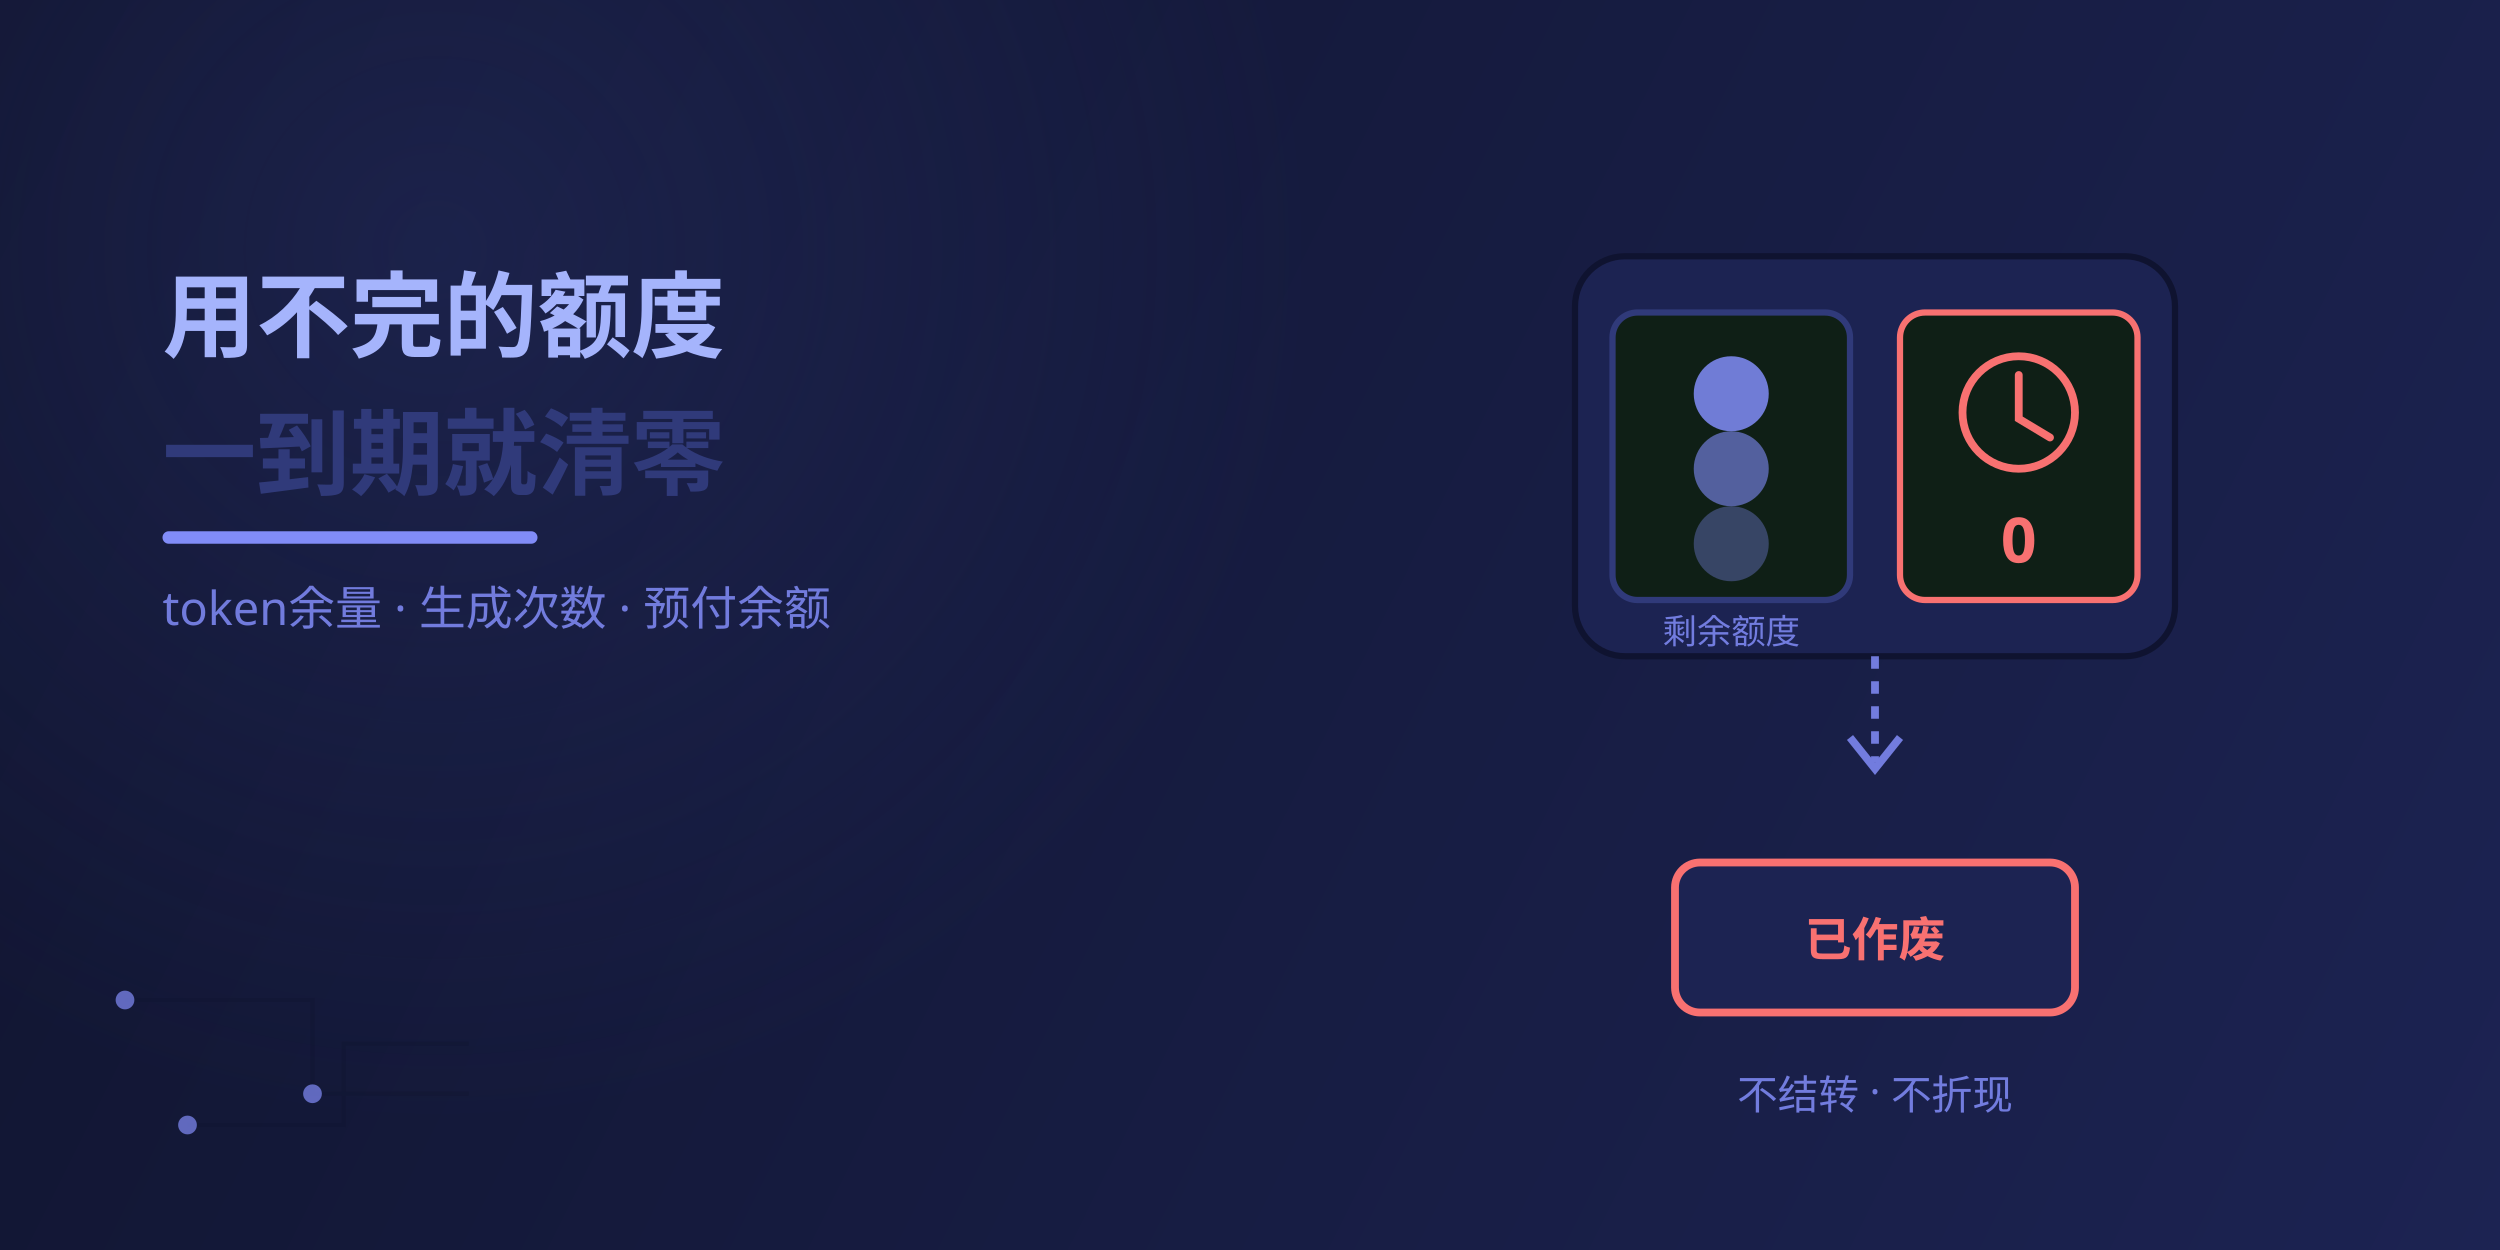
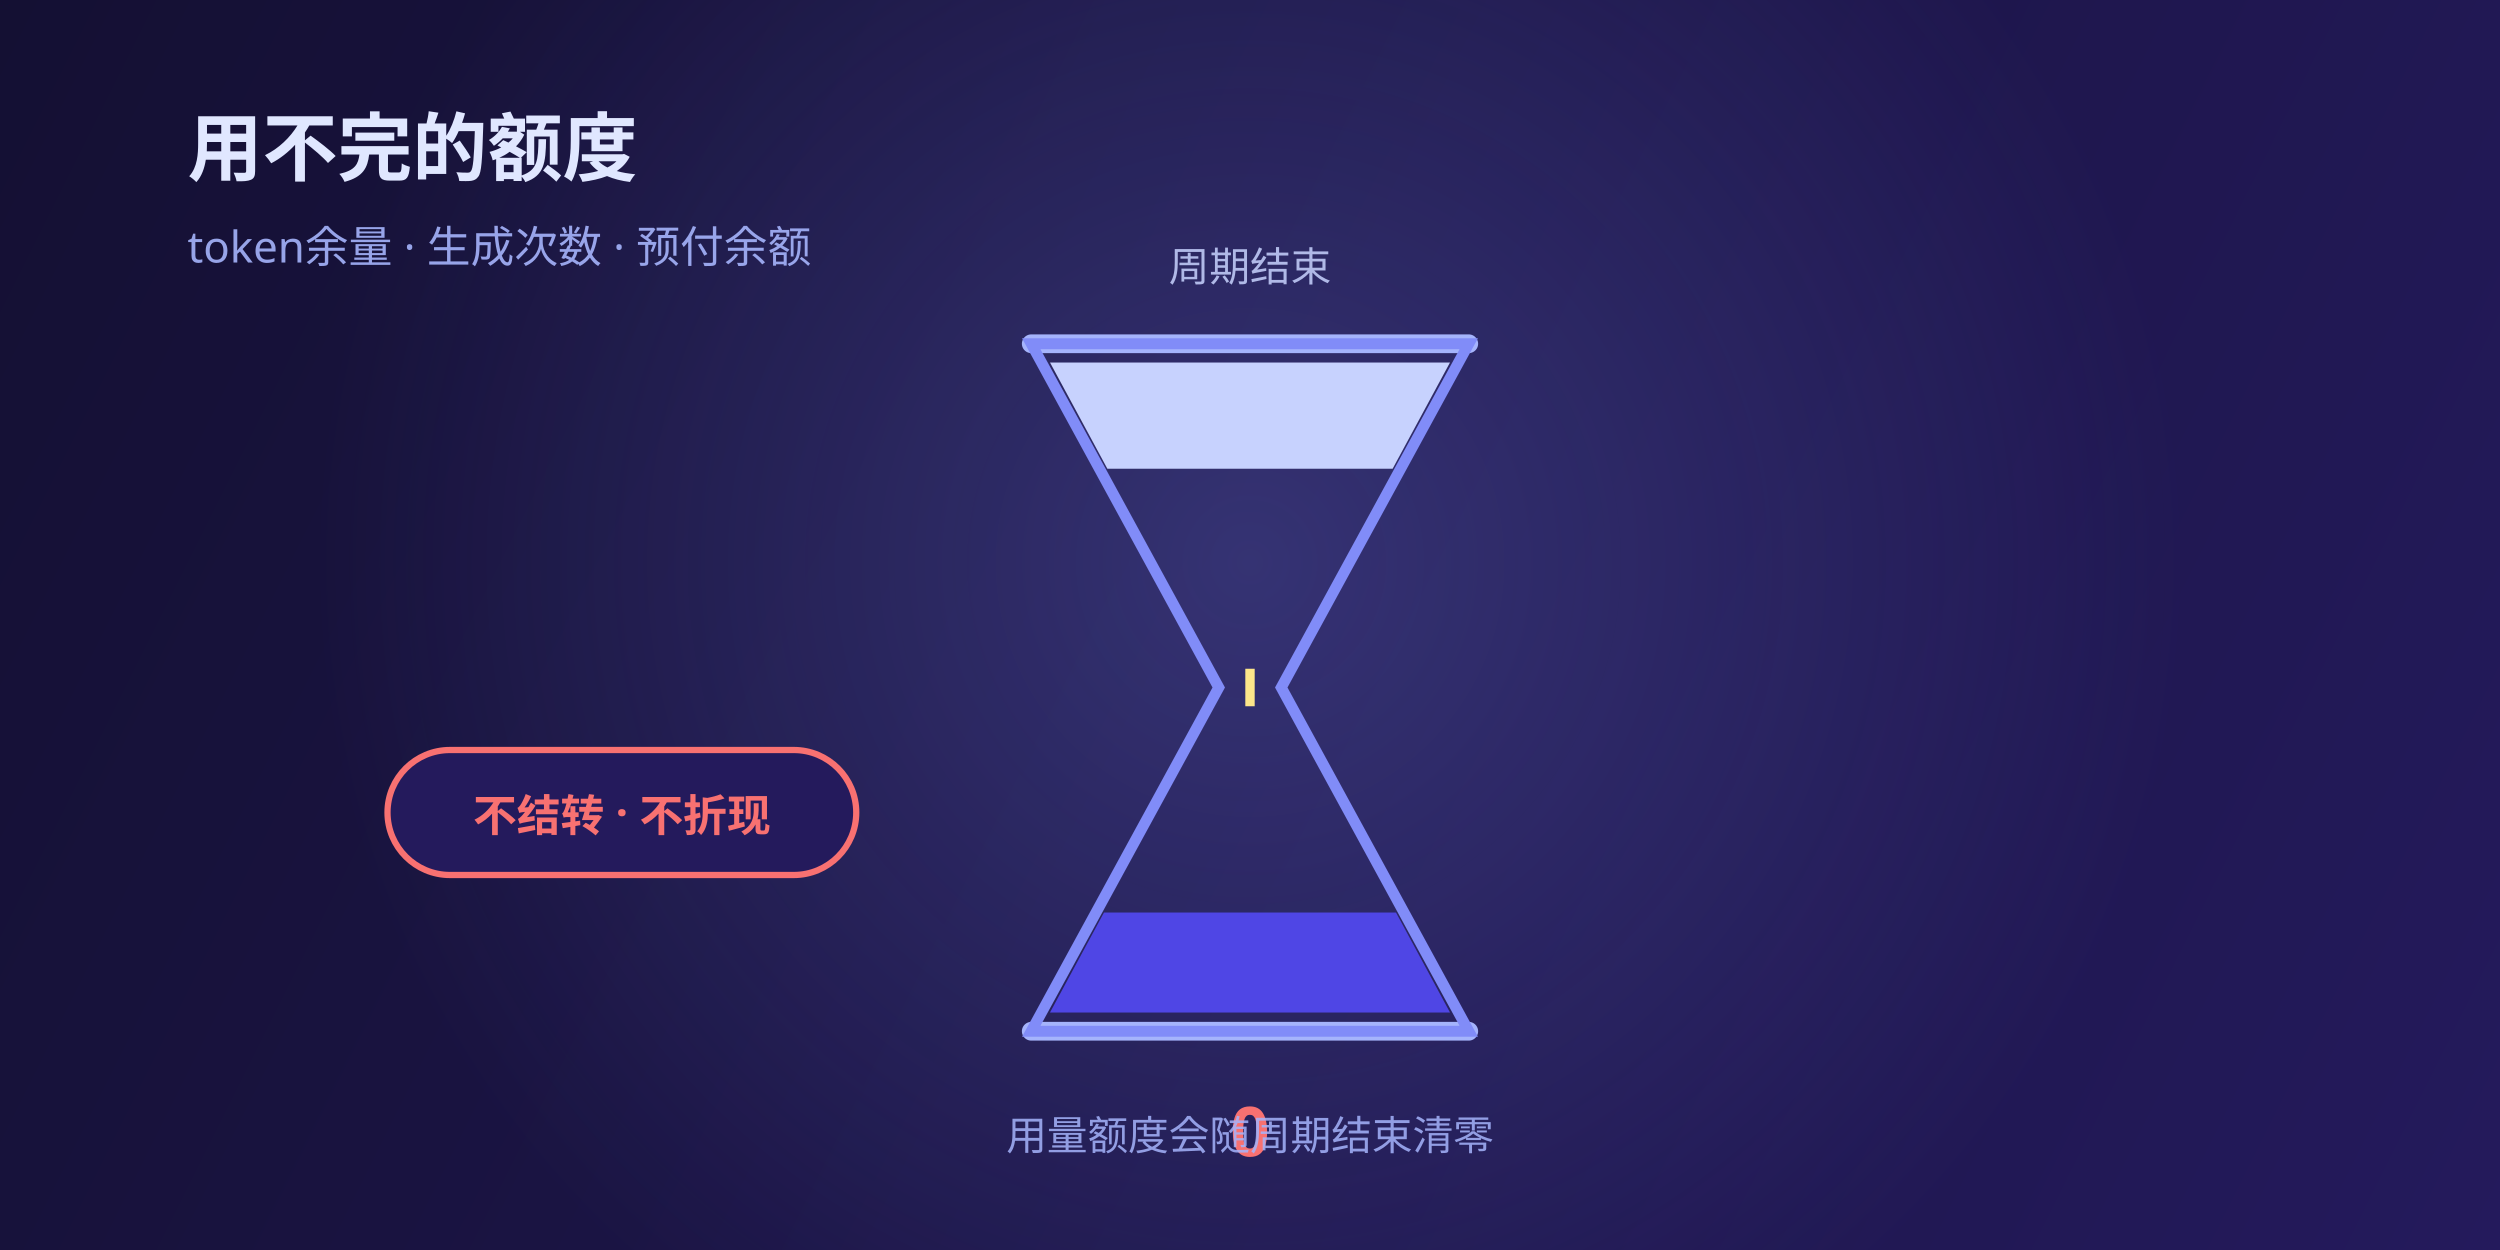
<svg xmlns="http://www.w3.org/2000/svg" viewBox="0 0 800 400" role="img" aria-label="AI订阅用量额度到期清零封面图">
  <defs>
-     <linearGradient id="bgGradCredit" x1="0" y1="0" x2="800" y2="400" gradientUnits="userSpaceOnUse">
-       <stop offset="0" stop-color="#10142e" />
-       <stop offset="1" stop-color="#1c2352" />
+     <linearGradient id="bgCe" x1="0" y1="0" x2="800" y2="400" gradientUnits="userSpaceOnUse">
+       <stop offset="0" stop-color="#141033" />
+       <stop offset="1" stop-color="#241a5c" />
    </linearGradient>
-     <radialGradient id="glowCredit" cx="140" cy="80" r="280" gradientUnits="userSpaceOnUse">
-       <stop offset="0" stop-color="#303a7a" stop-opacity="0.32" />
-       <stop offset="1" stop-color="#303a7a" stop-opacity="0" />
+     <radialGradient id="glowCe" cx="400" cy="180" r="300" gradientUnits="userSpaceOnUse">
+       <stop offset="0" stop-color="#818cf8" stop-opacity="0.25" />
+       <stop offset="1" stop-color="#818cf8" stop-opacity="0" />
    </radialGradient>
  </defs>
-   <rect width="800" height="400" fill="url(#bgGradCredit)" />
-   <rect width="800" height="400" fill="url(#glowCredit)" />
-   <g stroke="#0f1330" stroke-width="1.4" opacity="0.4" fill="none">
-     <path d="M40 320 h60 v30 h50" />
-     <path d="M60 360 h50 v-26 h40" />
+   <rect width="800" height="400" fill="url(#bgCe)" />
+   <rect width="800" height="400" fill="url(#glowCe)" />
+   <text x="60" y="56" font-family="'PingFang SC','Microsoft YaHei',sans-serif" font-size="24" font-weight="700" fill="#e0e7ff">用不完的额度</text>
+   <text x="60" y="84" font-family="'PingFang SC','Microsoft YaHei',sans-serif" font-size="14" fill="#a5b4fc" opacity="0.9">token余量 · 生成次数 · 预付余额</text>
+   <g transform="translate(400,220)">
+     <path d="M-70 -110 h140 M-70 110 h140" stroke="#a5b4fc" stroke-width="6" stroke-linecap="round" />
+     <path d="M-70 -110 L70 -110 L10 0 L70 110 L-70 110 L-10 0 Z" fill="none" stroke="#818cf8" stroke-width="3.5" />
+     <clipPath id="topBulb">
+       <path d="M-64 -104 L64 -104 L10 -4 L-10 -4 Z" />
+     </clipPath>
+     <g clip-path="url(#topBulb)">
+       <rect x="-64" y="-104" width="128" height="34" fill="#c7d2fe" />
+     </g>
+     <clipPath id="botBulb">
+       <path d="M-10 4 L10 4 L64 104 L-64 104 Z" />
+     </clipPath>
+     <g clip-path="url(#botBulb)">
+       <rect x="-64" y="72" width="128" height="32" fill="#4f46e5" />
+     </g>
+     <line x1="0" y1="-6" x2="0" y2="6" stroke="#fde68a" stroke-width="3" />
+     <text x="0" y="150" text-anchor="middle" font-family="'PingFang SC','Microsoft YaHei',sans-serif" font-size="22" font-weight="700" fill="#f87171">0</text>
+     <text x="0" y="-130" text-anchor="middle" font-family="'PingFang SC','Microsoft YaHei',sans-serif" font-size="13" fill="#c7d2fe" opacity="0.85">周期结束</text>
  </g>
-   <g fill="#818cf8" opacity="0.7">
-     <circle cx="40" cy="320" r="3" />
-     <circle cx="100" cy="350" r="3" />
-     <circle cx="60" cy="360" r="3" />
+   <g transform="translate(140,260)" font-family="'PingFang SC','Microsoft YaHei',sans-serif">
+     <rect x="-16" y="-20" width="150" height="40" rx="20" fill="#241a5c" stroke="#f87171" stroke-width="2" />
+     <text x="59" y="6" text-anchor="middle" font-size="14" fill="#f87171" font-weight="700">不结转 · 不折现</text>
  </g>
-   <text x="52" y="112" font-family="'PingFang SC','Microsoft YaHei',sans-serif" font-size="30" font-weight="700" fill="#a5b4fc">用不完的额度</text>
-   <text x="52" y="156" font-family="'PingFang SC','Microsoft YaHei',sans-serif" font-size="30" font-weight="700" fill="#303a7a">一到期就清零</text>
-   <rect x="52" y="170" width="120" height="4" rx="2" fill="#818cf8" />
-   <text x="52" y="200" font-family="'PingFang SC','Microsoft YaHei',sans-serif" font-size="15" font-weight="400" fill="#818cf8" opacity="0.85">token余量 · 生成次数 · 预付余额</text>
-   <g transform="translate(600,146)">
-     <rect x="-96" y="-64" width="192" height="128" rx="16" fill="#1c2352" stroke="#0f1330" stroke-width="2" />
-     <rect x="-84" y="-46" width="76" height="92" rx="8" fill="#0f1f16" stroke="#303a7a" stroke-width="2" />
-     <circle cx="-46" cy="-20" r="12" fill="#818cf8" opacity="0.85" />
-     <circle cx="-46" cy="4" r="12" fill="#818cf8" opacity="0.6" />
-     <circle cx="-46" cy="28" r="12" fill="#818cf8" opacity="0.35" />
-     <text x="-46" y="60" text-anchor="middle" font-family="'PingFang SC','Microsoft YaHei',sans-serif" font-size="11" fill="#818cf8" opacity="0.85">剩余额度</text>
-     <path d="M8 -6 h30" stroke="#f87171" stroke-width="2.5" marker-end="url(#arrowCredit)" />
-     <rect x="8" y="-46" width="76" height="92" rx="8" fill="#0f1f16" stroke="#f87171" stroke-width="2" />
-     <path d="M46 -26 v14 l10 6" stroke="#f87171" stroke-width="2.5" stroke-linecap="round" fill="none" />
-     <circle cx="46" cy="-14" r="18" fill="none" stroke="#f87171" stroke-width="2.5" />
-     <text x="46" y="34" text-anchor="middle" font-family="'PingFang SC','Microsoft YaHei',sans-serif" font-size="20" font-weight="700" fill="#f87171">0</text>
-   </g>
-   <defs>
-     <marker id="arrowCredit" markerWidth="8" markerHeight="8" refX="4" refY="4" orient="auto">
-       <path d="M0 0 L8 4 L0 8 Z" fill="#f87171" />
-     </marker>
-   </defs>
-   <g stroke="#818cf8" stroke-width="2.5" fill="none" opacity="0.85">
-     <path d="M600 210 v34" stroke-dasharray="4 4" />
-     <path d="M592 236 l8 10 l8 -10" fill="none" />
-   </g>
-   <g transform="translate(600,300)">
-     <rect x="-64" y="-24" width="128" height="48" rx="8" fill="#1c2352" stroke="#f87171" stroke-width="2.5" />
-     <text x="0" y="6" text-anchor="middle" font-family="'PingFang SC','Microsoft YaHei',sans-serif" font-size="15" fill="#f87171" font-weight="700">已作废</text>
-   </g>
-   <text x="600" y="355" text-anchor="middle" font-family="'PingFang SC','Microsoft YaHei',sans-serif" font-size="13" fill="#818cf8" opacity="0.85">不结转 · 不折现</text>
+   <text x="400" y="368" text-anchor="middle" font-family="'PingFang SC','Microsoft YaHei',sans-serif" font-size="13" fill="#a5b4fc" opacity="0.85">用量额度会随周期结束清零</text>
</svg>
